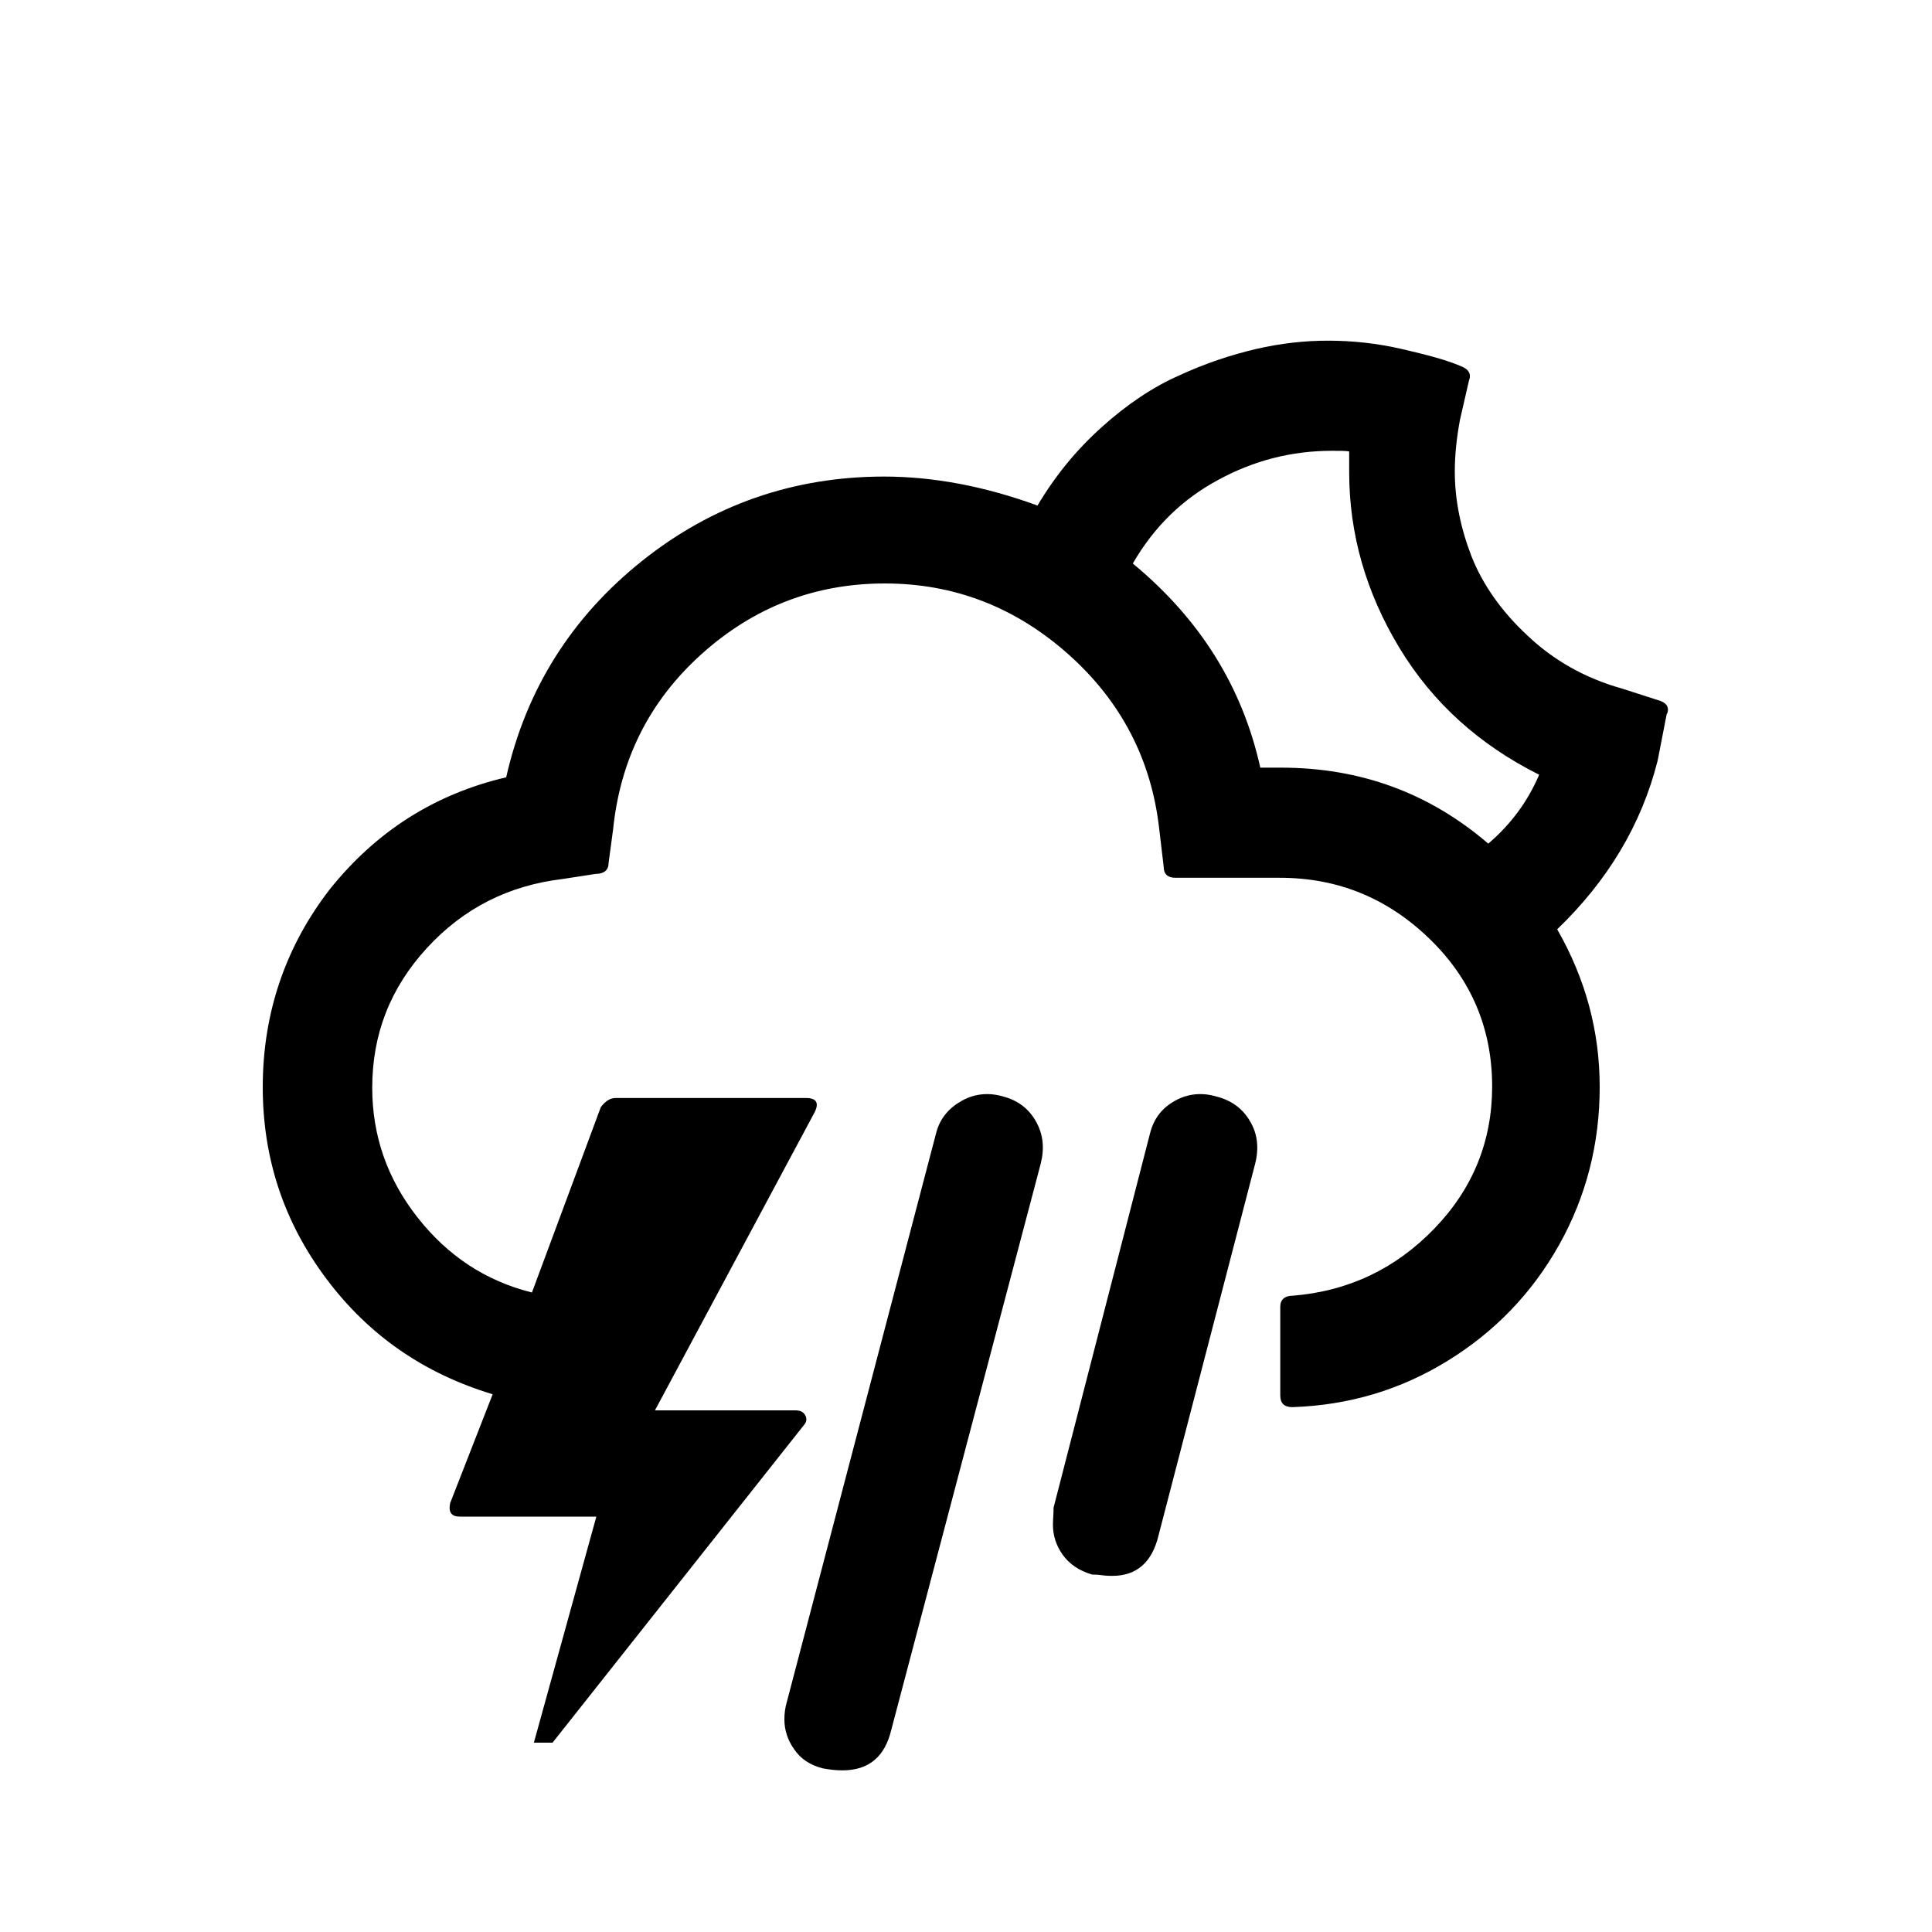
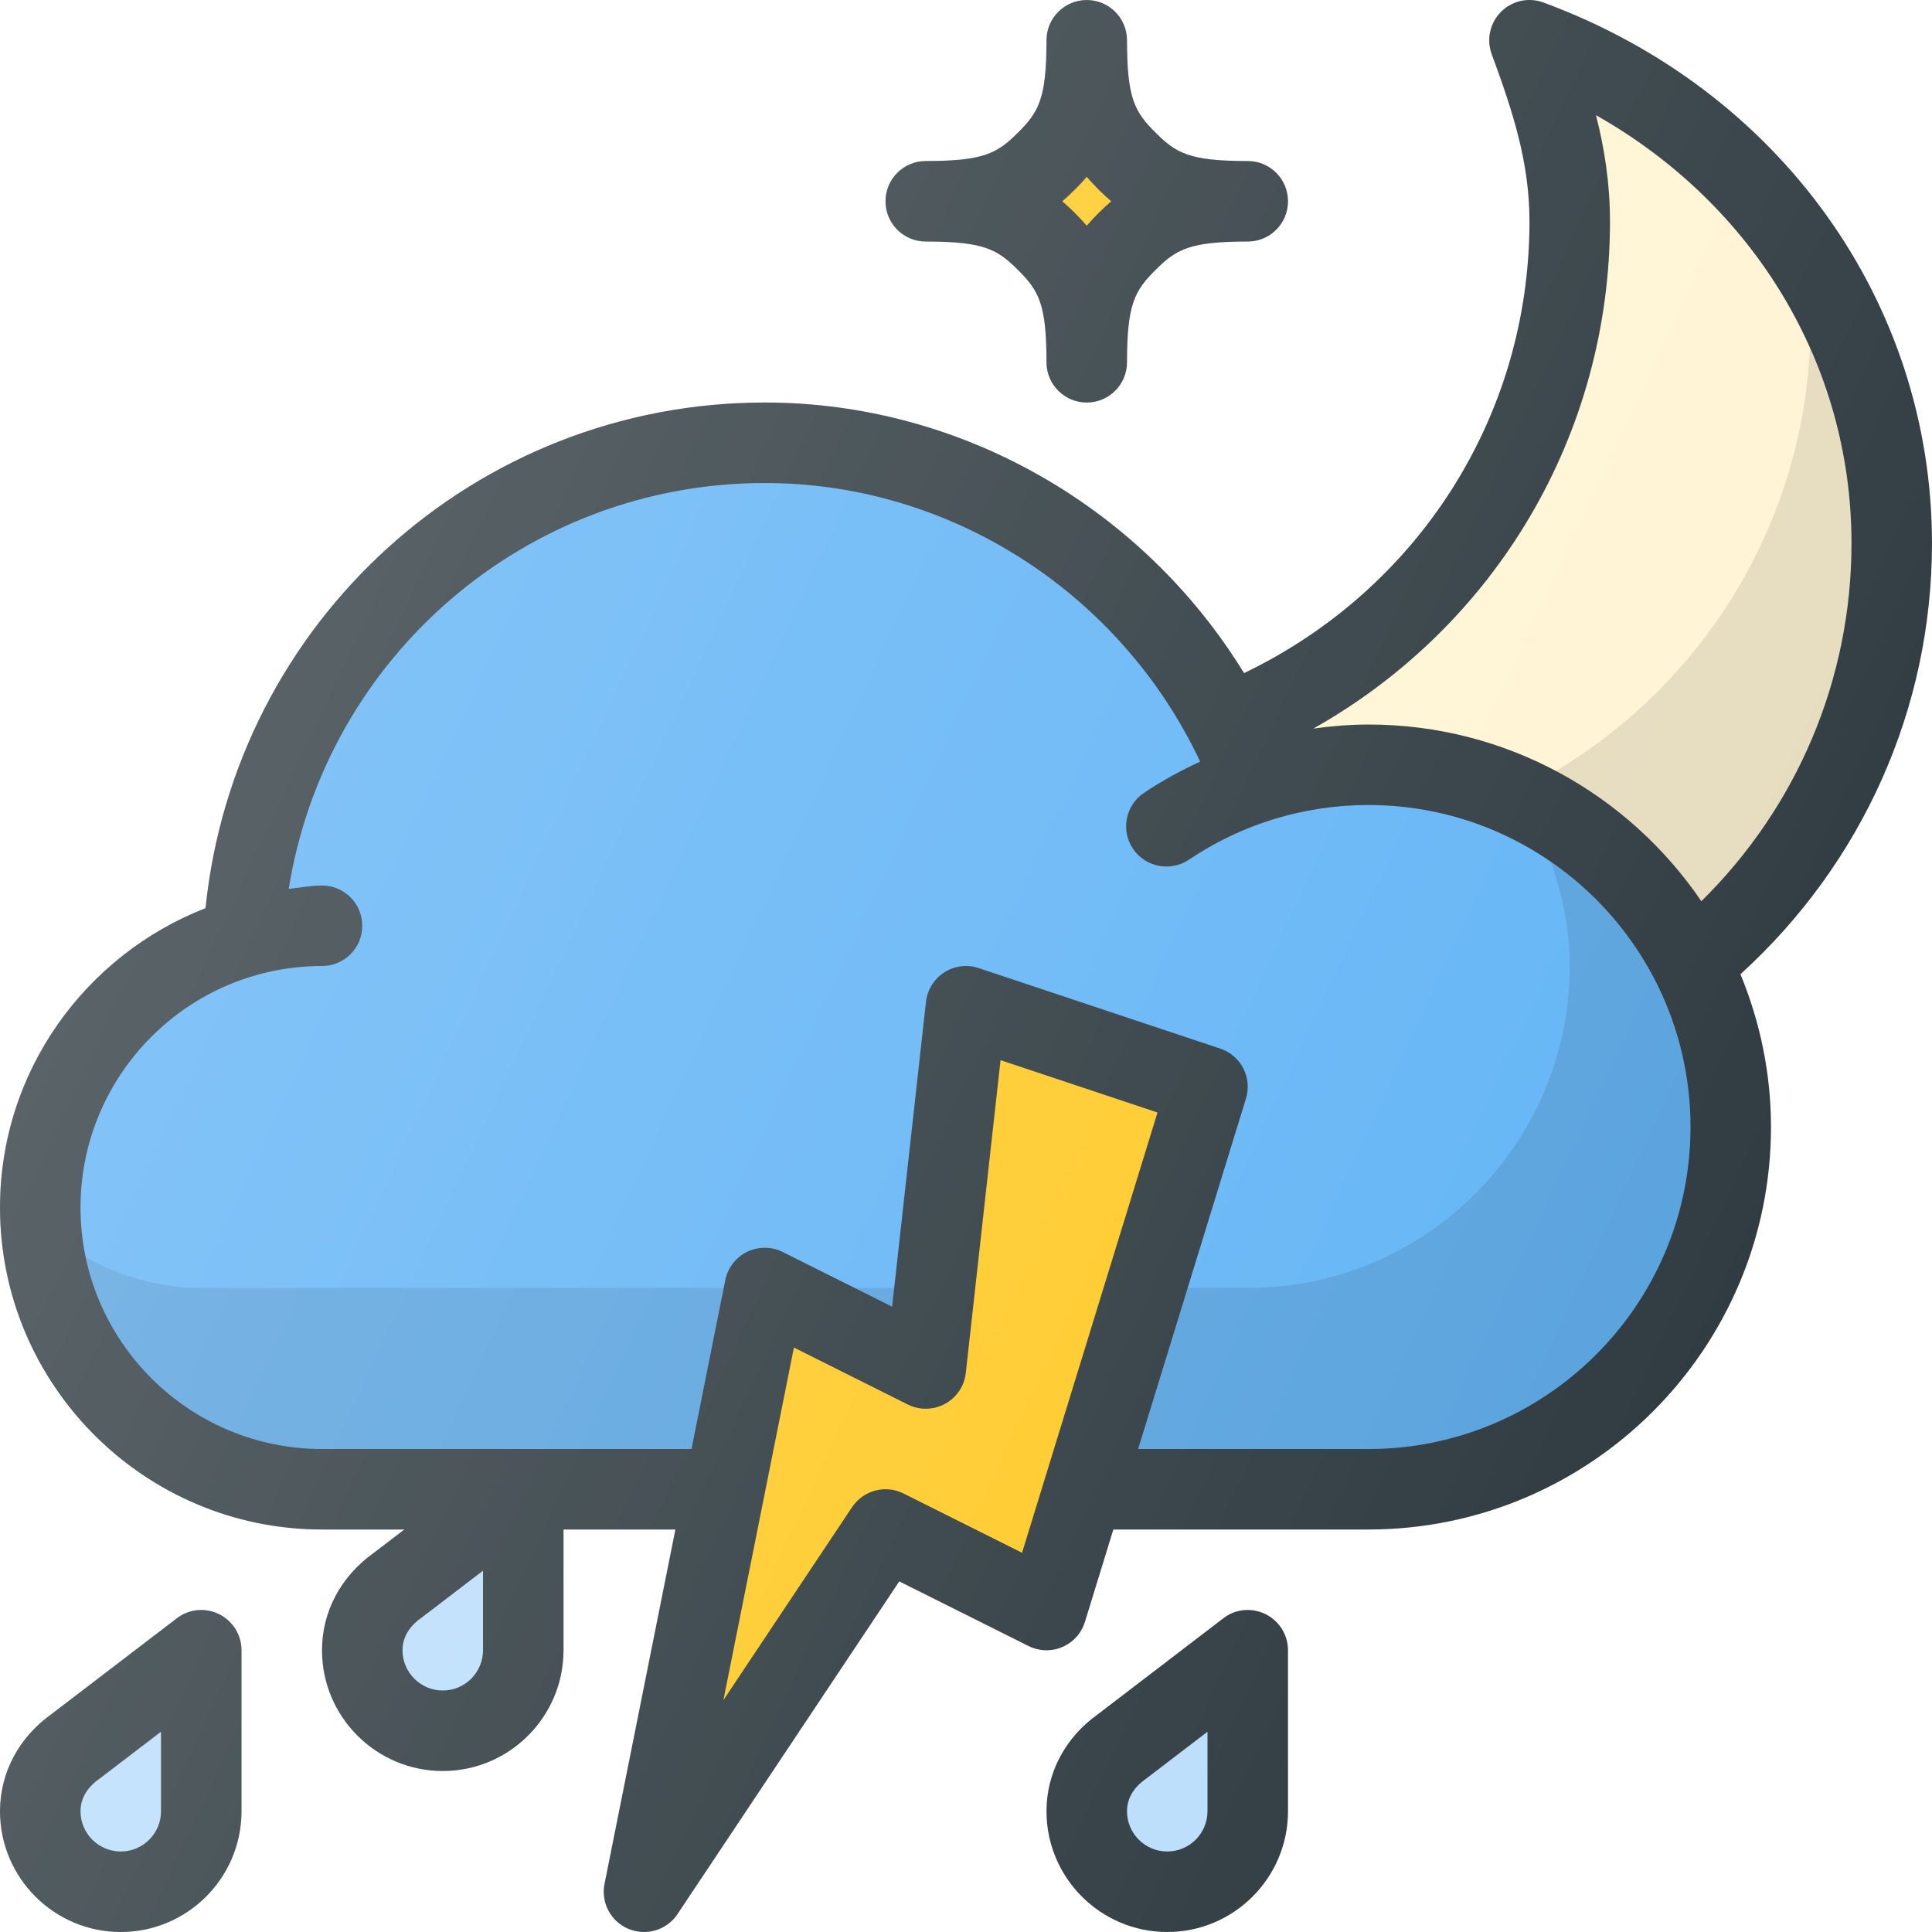
- <svg xmlns="http://www.w3.org/2000/svg" version="1.1" id="Layer_1" x="0px" y="0px" viewBox="0 0 30 30" style="enable-background:new 0 0 30 30;" xml:space="preserve">
-   <path d="M4.08,16.88c0,1.11,0.33,2.1,0.99,2.98s1.52,1.47,2.58,1.79l-0.66,1.69c-0.03,0.14,0.02,0.21,0.15,0.21h2.12l-0.97,3.51  h0.29l3.91-4.94c0.04-0.05,0.04-0.1,0.01-0.15c-0.03-0.05-0.08-0.07-0.15-0.07h-2.18l2.48-4.63c0.07-0.14,0.03-0.22-0.13-0.22H9.56  c-0.09,0-0.16,0.05-0.23,0.14l-1.07,2.88c-0.72-0.18-1.31-0.57-1.78-1.17c-0.47-0.6-0.7-1.27-0.7-2.01c0-0.83,0.28-1.55,0.85-2.17  c0.57-0.62,1.27-0.97,2.1-1.07l0.52-0.08c0.13,0,0.2-0.06,0.2-0.17l0.07-0.52c0.11-1.08,0.56-1.99,1.37-2.72s1.76-1.1,2.85-1.1  c1.08,0,2.03,0.37,2.85,1.1s1.29,1.64,1.41,2.71l0.07,0.59c0,0.11,0.06,0.17,0.18,0.17h1.62c0.91,0,1.68,0.32,2.33,0.95  s0.97,1.4,0.97,2.29c0,0.85-0.3,1.59-0.9,2.21c-0.6,0.62-1.33,0.97-2.2,1.04c-0.12,0-0.19,0.06-0.19,0.17v1.38  c0,0.12,0.06,0.18,0.19,0.18c0.88-0.03,1.68-0.27,2.41-0.72c0.73-0.45,1.31-1.05,1.73-1.8c0.42-0.75,0.63-1.57,0.63-2.45  c0-0.87-0.22-1.68-0.66-2.45c0.79-0.76,1.31-1.63,1.56-2.62l0.14-0.72c0.01-0.01,0.02-0.04,0.02-0.07c0-0.07-0.05-0.12-0.16-0.15  l-0.56-0.18c-0.57-0.16-1.06-0.44-1.46-0.82c-0.41-0.38-0.7-0.8-0.87-1.23c-0.17-0.44-0.26-0.88-0.26-1.32  c0-0.26,0.03-0.53,0.08-0.8l0.14-0.61c0.04-0.1,0-0.18-0.14-0.23c-0.21-0.09-0.51-0.17-0.9-0.26c-0.39-0.09-0.77-0.13-1.15-0.13  c-0.36,0-0.73,0.04-1.12,0.13c-0.38,0.09-0.78,0.22-1.19,0.41c-0.41,0.18-0.81,0.45-1.2,0.8c-0.39,0.35-0.72,0.75-1,1.22  c-0.82-0.3-1.62-0.45-2.38-0.45c-1.41,0-2.67,0.44-3.76,1.31s-1.8,1.99-2.11,3.36c-1.11,0.26-2.02,0.84-2.74,1.74  C4.44,14.69,4.08,15.72,4.08,16.88z M12.18,26.7c0,0.16,0.05,0.32,0.15,0.46c0.1,0.15,0.25,0.25,0.45,0.3  c0.11,0.02,0.21,0.03,0.3,0.03c0.41,0,0.66-0.21,0.76-0.63l2.32-8.79c0.06-0.24,0.04-0.45-0.07-0.65c-0.11-0.2-0.28-0.33-0.5-0.39  c-0.23-0.07-0.45-0.05-0.65,0.06c-0.2,0.11-0.34,0.27-0.4,0.49l-2.32,8.84C12.19,26.52,12.18,26.61,12.18,26.7z M16.35,23.68  c0,0.16,0.05,0.32,0.15,0.46c0.1,0.14,0.25,0.25,0.46,0.31c0.03,0,0.08,0,0.15,0.01c0.07,0.01,0.13,0.01,0.16,0.01  c0.38,0,0.62-0.21,0.72-0.63l1.5-5.77c0.06-0.24,0.04-0.46-0.08-0.66c-0.11-0.19-0.28-0.32-0.51-0.38  c-0.23-0.07-0.45-0.05-0.65,0.06c-0.2,0.11-0.33,0.27-0.39,0.5l-1.5,5.82C16.36,23.51,16.35,23.6,16.35,23.68z M17.59,8.75  c0.33-0.57,0.77-1,1.33-1.3c0.55-0.3,1.14-0.45,1.76-0.45c0.12,0,0.22,0,0.27,0.01v0.32c0,0.96,0.26,1.87,0.78,2.73  s1.25,1.51,2.17,1.97c-0.18,0.42-0.44,0.77-0.79,1.07c-0.92-0.79-1.99-1.18-3.22-1.18h-0.32C19.29,10.66,18.63,9.61,17.59,8.75z" />
+ <svg xmlns="http://www.w3.org/2000/svg" version="1.1" id="Capa_1" x="0px" y="0px" viewBox="0 0 512.009 512.009" style="enable-background:new 0 0 512.009 512.009;" xml:space="preserve">
+   <path style="fill:#303C42;" d="M245.338,64.009c15.458,0,18.979,2.073,24.458,7.552c5.479,5.458,7.542,8.979,7.542,24.448  c0,5.896,4.771,10.667,10.667,10.667s10.667-4.771,10.667-10.667c0-15.469,2.063-18.99,7.542-24.448  c5.479-5.479,9-7.552,24.458-7.552c5.896,0,10.667-4.771,10.667-10.667s-4.771-10.667-10.667-10.667  c-15.458,0-18.979-2.073-24.458-7.552c-5.479-5.458-7.542-8.979-7.542-24.448c0-5.896-4.771-10.667-10.667-10.667  s-10.667,4.771-10.667,10.667c0,15.469-2.063,18.99-7.542,24.448c-5.479,5.479-9,7.552-24.458,7.552  c-5.896,0-10.667,4.771-10.667,10.667S239.442,64.009,245.338,64.009z" />
+   <path style="fill:#FFCA28;" d="M284.879,50.227c1.125-1.125,2.167-2.24,3.125-3.354c0.958,1.115,2,2.229,3.125,3.354  c1.125,1.115,2.229,2.156,3.354,3.115c-1.125,0.958-2.229,2-3.354,3.115c-1.125,1.125-2.167,2.24-3.125,3.354  c-0.958-1.115-2-2.229-3.125-3.354c-1.125-1.115-2.229-2.156-3.354-3.115C282.65,52.384,283.754,51.342,284.879,50.227z" />
+   <path style="fill:#303C42;" d="M58.067,427.78c-3.646-1.792-8-1.406-11.208,1.094l-33.188,25.365  c-8.688,6.198-13.667,15.573-13.667,25.771c0,17.646,14.354,32,32,32s32-14.354,32-32v-42.667  C64.004,433.28,61.692,429.582,58.067,427.78z" />
+   <path style="fill:#BBDEFB;" d="M42.671,480.009c0,5.885-4.792,10.667-10.667,10.667s-10.667-4.781-10.667-10.667  c0-4.417,3-7.188,4.792-8.448c0.125-0.083,0.25-0.167,0.354-0.26l16.187-12.375V480.009z" />
+   <path style="fill:#303C42;" d="M335.4,427.78c-3.667-1.792-8-1.406-11.208,1.094l-33.167,25.375  c-8.708,6.177-13.688,15.552-13.688,25.76c0,17.646,14.354,32,32,32c17.646,0,32-14.354,32-32v-42.667  C341.338,433.28,339.025,429.582,335.4,427.78z" />
+   <path style="fill:#BBDEFB;" d="M320.004,480.009c0,5.885-4.792,10.667-10.667,10.667s-10.667-4.781-10.667-10.667  c0-4.417,3-7.177,4.792-8.427c0.125-0.094,0.229-0.177,0.354-0.271l16.188-12.375V480.009z" />
+   <path style="fill:#303C42;" d="M512.004,144.009c0-64.042-40.427-120.302-102.979-143.344c-3.896-1.448-8.302-0.49-11.229,2.469  c-2.938,2.937-3.906,7.323-2.469,11.229c5.479,14.875,10.01,28.479,10.01,44.312c0,51.69-29.536,97.539-75.645,119.711  c-26.788-43.668-74.725-71.711-127.022-71.711c-76.84,0-140.449,58.299-148.202,133.996c-31.796,12.421-54.465,43.198-54.465,79.337  c0,47.052,38.281,85.333,85.333,85.333h277.333c58.813,0,106.667-47.854,106.667-106.667c0-14.34-2.934-27.987-8.089-40.49  C493.497,228.858,512.004,187.823,512.004,144.009z" />
+   <path style="fill:#FFF4D4;" d="M426.671,58.675c0-10.094-1.458-19.323-3.708-28.146c41.771,23.594,67.708,66.094,67.708,113.479  c0,35.964-14.41,69.819-39.785,94.818c-19.212-28.224-51.576-46.818-88.215-46.818c-4.926,0-9.799,0.415-14.618,1.077  C396.339,165.897,426.671,115.213,426.671,58.675z" />
+   <path style="fill:#64B5F6;" d="M448.004,298.675c0,47.052-38.271,85.333-85.333,85.333H85.338c-35.292,0-64-28.708-64-64  s28.708-64,64-64c5.896,0,10.667-4.771,10.667-10.667s-4.771-10.667-10.667-10.667c-3.02,0-5.879,0.585-8.819,0.892  c9.805-61.301,62.773-107.559,126.152-107.559c49.551,0,94.474,29.395,115.391,73.837c-5.147,2.374-10.152,5.087-14.911,8.288  c-4.875,3.292-6.188,9.917-2.896,14.813c3.313,4.885,9.938,6.146,14.813,2.896c14.083-9.49,30.563-14.5,47.604-14.5  C409.734,213.342,448.004,251.623,448.004,298.675z" />
+   <path style="fill:#303C42;" d="M117.338,469.342c-17.646,0-32-14.354-32-32c0-10.198,4.979-19.573,13.667-25.771l33.187-25.365  c3.208-2.479,7.563-2.896,11.208-1.094c3.625,1.802,5.938,5.5,5.938,9.563v42.667C149.338,454.988,134.984,469.342,117.338,469.342z  " />
+   <path style="fill:#BBDEFB;" d="M128.004,416.259l-16.187,12.375c-0.104,0.094-0.229,0.177-0.354,0.26  c-1.792,1.26-4.792,4.031-4.792,8.448c0,5.885,4.792,10.667,10.667,10.667s10.667-4.781,10.667-10.667V416.259z" />
+   <path style="fill:#303C42;" d="M105.338,420.165h0.209H105.338z" />
+   <path style="opacity:0.1;enable-background:new    ;" d="M411.06,228.519c2.978,8.673,4.944,17.819,4.944,27.49  c0,47.052-38.271,85.333-85.333,85.333H53.338c-11.142,0-21.469-3.116-30.602-8.142c6.102,28.978,31.835,50.809,62.602,50.809  h277.333c47.063,0,85.333-38.281,85.333-85.333C448.004,269.597,433.336,243.933,411.06,228.519z" />
+   <path style="opacity:0.1;enable-background:new    ;" d="M479.651,92.315c-2.378,47.688-28.754,88.945-67.392,112.026  c15.512,8.198,28.803,20.056,38.626,34.486c25.375-24.999,39.785-58.854,39.785-94.818  C490.671,125.776,486.757,108.302,479.651,92.315z" />
+   <path style="fill:#303C42;" d="M170.671,512.009c-1.375,0-2.75-0.26-4.083-0.813c-4.708-1.948-7.375-6.948-6.375-11.948l32-160  c0.646-3.26,2.792-6.031,5.771-7.49c2.979-1.448,6.479-1.448,9.458,0.042l28.979,14.49l8.979-80.792  c0.354-3.198,2.146-6.073,4.854-7.813c2.688-1.708,6.042-2.177,9.125-1.125l64,21.333c5.5,1.823,8.521,7.708,6.813,13.25  l-42.667,138.667c-0.917,3-3.104,5.438-6,6.667c-2.875,1.26-6.167,1.125-8.958-0.26l-34.25-17.125l-58.771,88.167  C177.525,510.3,174.15,512.009,170.671,512.009z" />
+   <path style="fill:#FFCA28;" d="M210.4,357.123l-18.688,93.438l34.094-51.135c2.99-4.469,8.833-6.042,13.646-3.625l31.406,15.708  l35.896-116.677l-41.594-13.865l-9.208,82.885c-0.385,3.469-2.448,6.531-5.51,8.198c-3.063,1.646-6.74,1.729-9.865,0.167  L210.4,357.123z" />
+   <linearGradient id="SVGID_1_" gradientUnits="userSpaceOnUse" x1="-44.07" y1="638.006" x2="-25.622" y2="629.401" gradientTransform="matrix(21.3333 0 0 -21.3333 996.2449 13791.765)">
+     <stop offset="0" style="stop-color:#FFFFFF;stop-opacity:0.2" />
+     <stop offset="1" style="stop-color:#FFFFFF;stop-opacity:0" />
+   </linearGradient>
+   <path style="fill:url(#SVGID_1_);" d="M58.067,427.78c-3.646-1.792-8-1.406-11.208,1.094l-33.188,25.365  c-8.688,6.198-13.667,15.573-13.667,25.771c0,17.646,14.354,32,32,32s32-14.354,32-32v-42.667  C64.004,433.28,61.692,429.582,58.067,427.78z M245.338,64.009c15.458,0,18.979,2.073,24.458,7.552  c5.479,5.458,7.542,8.979,7.542,24.448c0,5.896,4.771,10.667,10.667,10.667s10.667-4.771,10.667-10.667  c0-15.469,2.063-18.99,7.542-24.448c5.479-5.479,9-7.552,24.458-7.552c5.896,0,10.667-4.771,10.667-10.667  s-4.771-10.667-10.667-10.667c-15.458,0-18.979-2.073-24.458-7.552c-5.479-5.458-7.542-8.979-7.542-24.448  c0-5.896-4.771-10.667-10.667-10.667s-10.667,4.771-10.667,10.667c0,15.469-2.063,18.99-7.542,24.448  c-5.479,5.479-9,7.552-24.458,7.552c-5.896,0-10.667,4.771-10.667,10.667S239.442,64.009,245.338,64.009z M335.4,427.78  c-3.667-1.792-8-1.406-11.208,1.094l-33.167,25.375c-8.708,6.177-13.688,15.552-13.688,25.76c0,17.646,14.354,32,32,32  c17.646,0,32-14.354,32-32v-42.667C341.338,433.28,339.025,429.582,335.4,427.78z M512.004,144.009  c0-64.042-40.427-120.302-102.979-143.344c-3.896-1.448-8.302-0.49-11.229,2.469c-2.938,2.937-3.906,7.323-2.469,11.229  c5.479,14.875,10.01,28.479,10.01,44.312c0,51.69-29.536,97.539-75.645,119.711c-26.788-43.668-74.725-71.711-127.022-71.711  c-76.84,0-140.449,58.299-148.202,133.996c-31.796,12.421-54.465,43.198-54.465,79.337c0,47.052,38.281,85.333,85.333,85.333h21.816  l-8.15,6.229c-8.688,6.198-13.667,15.573-13.667,25.771c0,17.646,14.354,32,32,32s32-14.354,32-32v-32h29.656l-18.781,93.906  c-1,5,1.667,10,6.375,11.948c1.333,0.552,2.708,0.813,4.083,0.813c3.479,0,6.854-1.708,8.875-4.75l58.771-88.167l34.25,17.125  c2.792,1.385,6.083,1.521,8.958,0.26c2.896-1.229,5.083-3.667,6-6.667l7.529-24.469h67.617c58.813,0,106.667-47.854,106.667-106.667  c0-14.34-2.934-27.987-8.089-40.49C493.497,228.858,512.004,187.823,512.004,144.009z" />
+   <g>
+ </g>
+   <g>
+ </g>
+   <g>
+ </g>
+   <g>
+ </g>
+   <g>
+ </g>
+   <g>
+ </g>
+   <g>
+ </g>
+   <g>
+ </g>
+   <g>
+ </g>
+   <g>
+ </g>
+   <g>
+ </g>
+   <g>
+ </g>
+   <g>
+ </g>
+   <g>
+ </g>
+   <g>
+ </g>
</svg>
